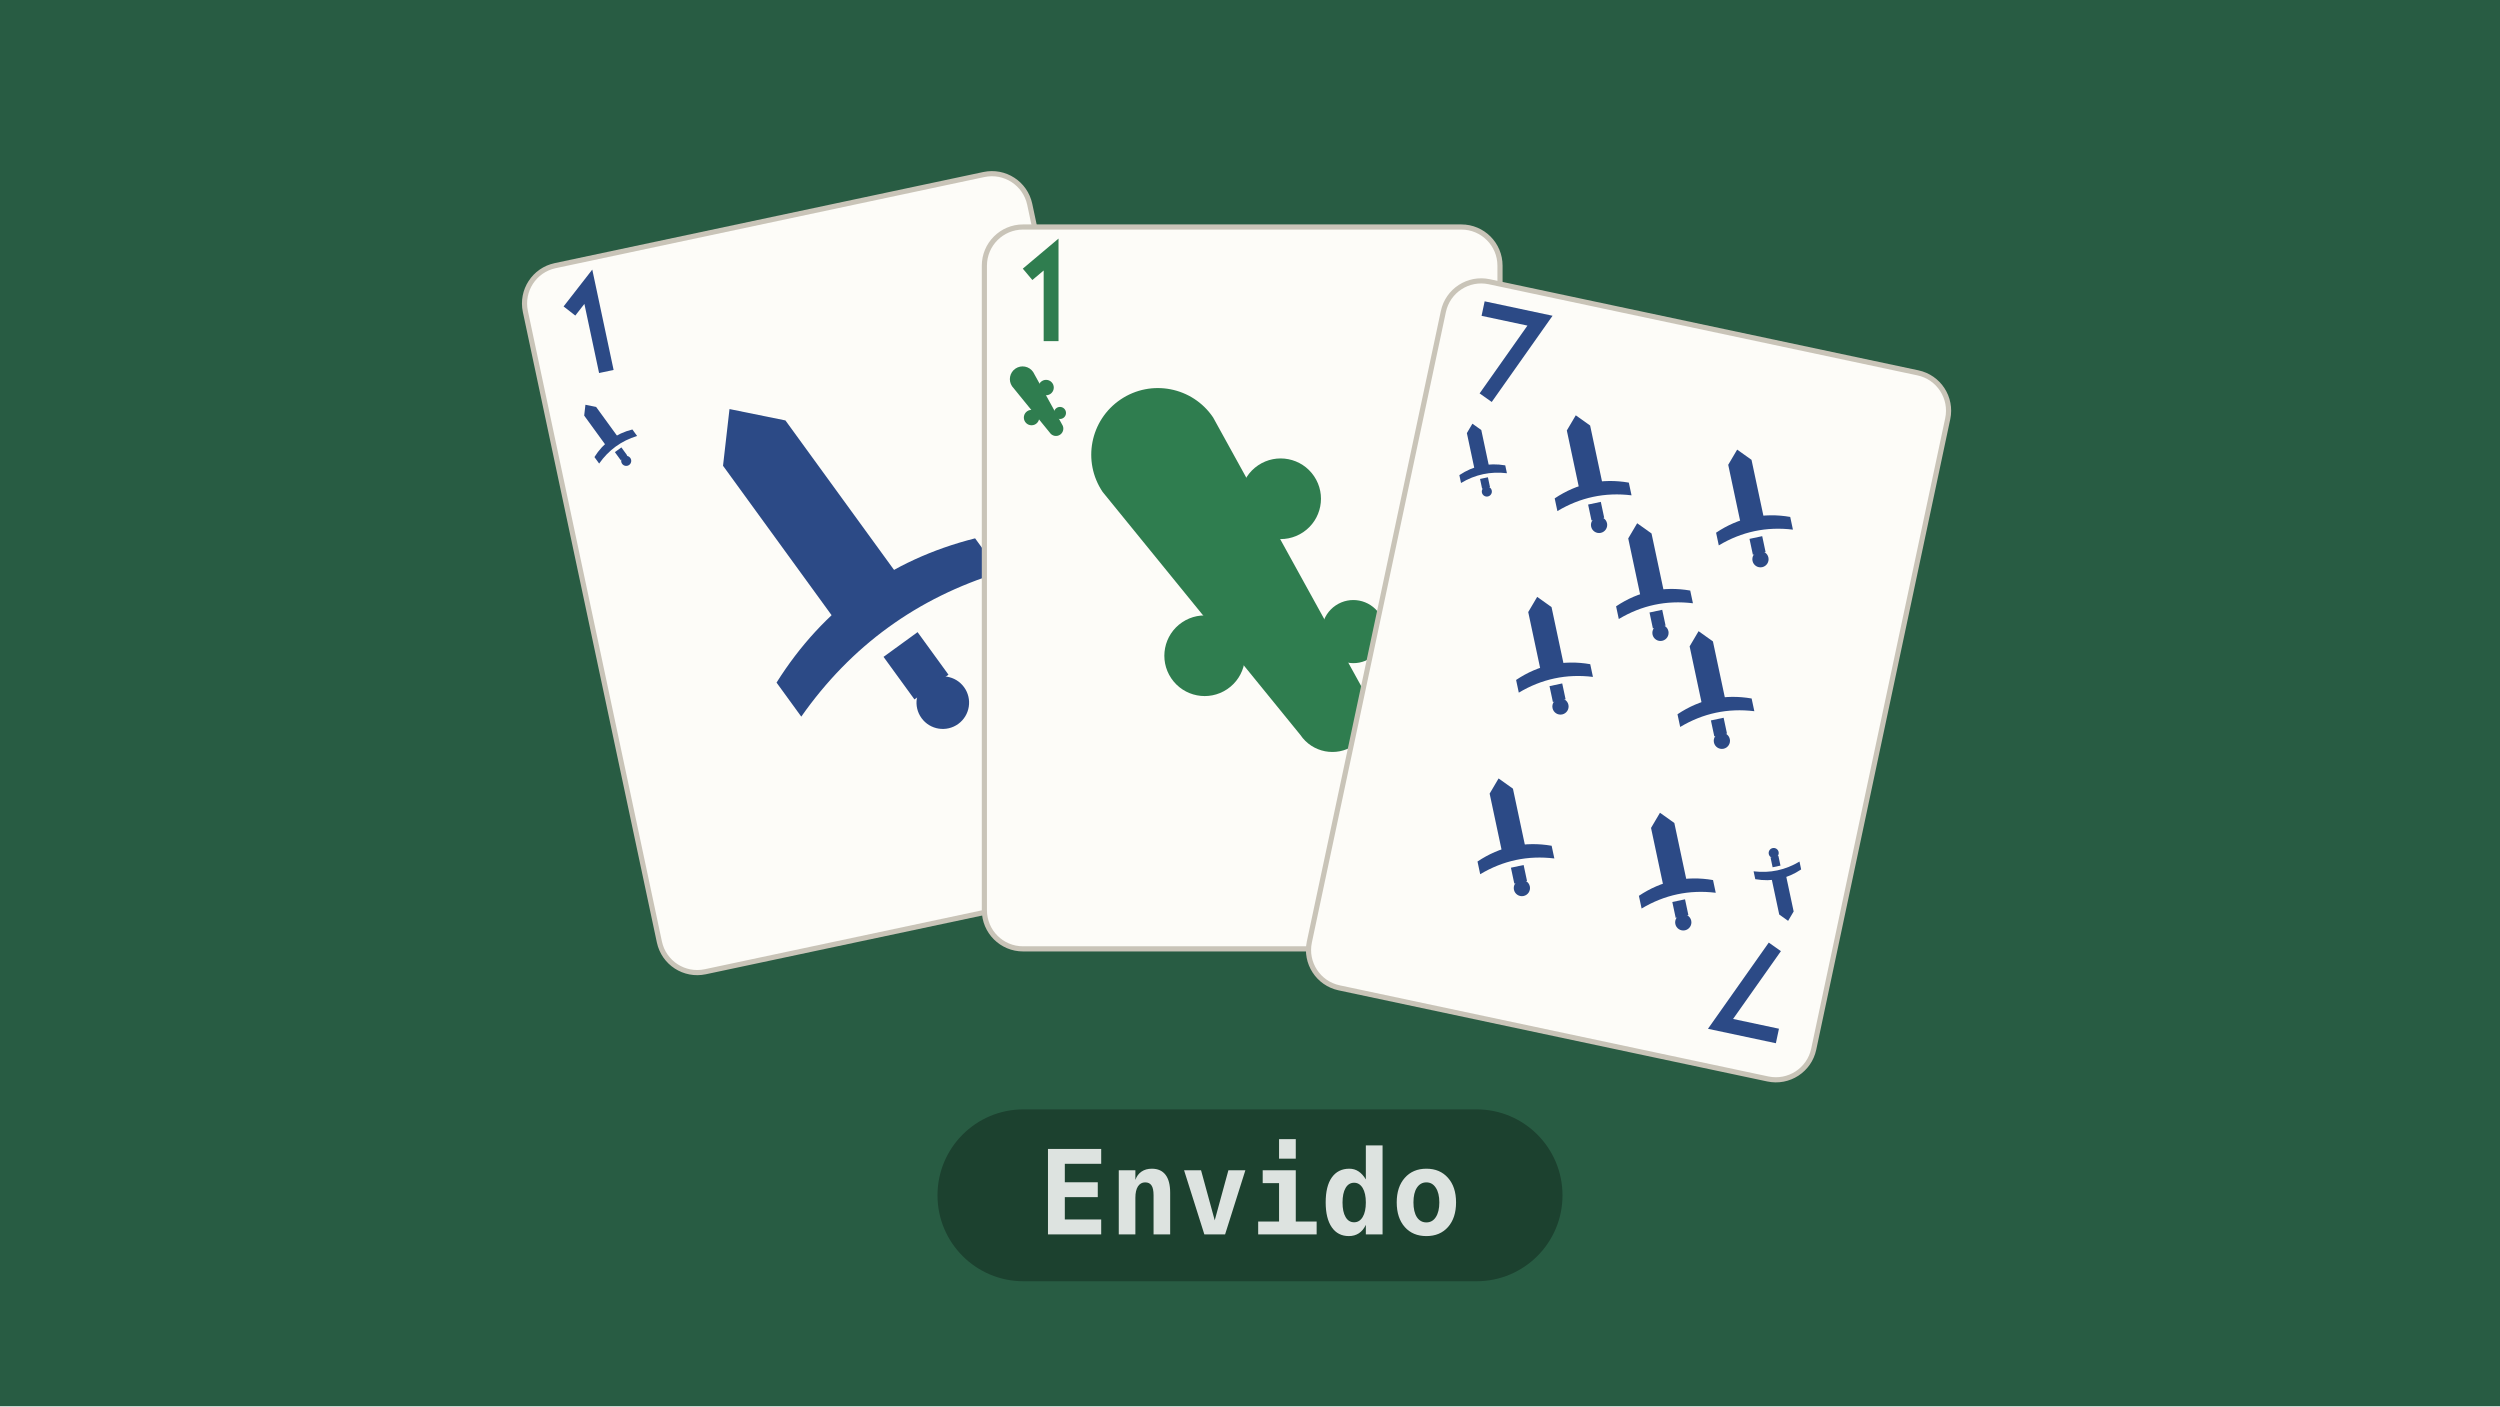
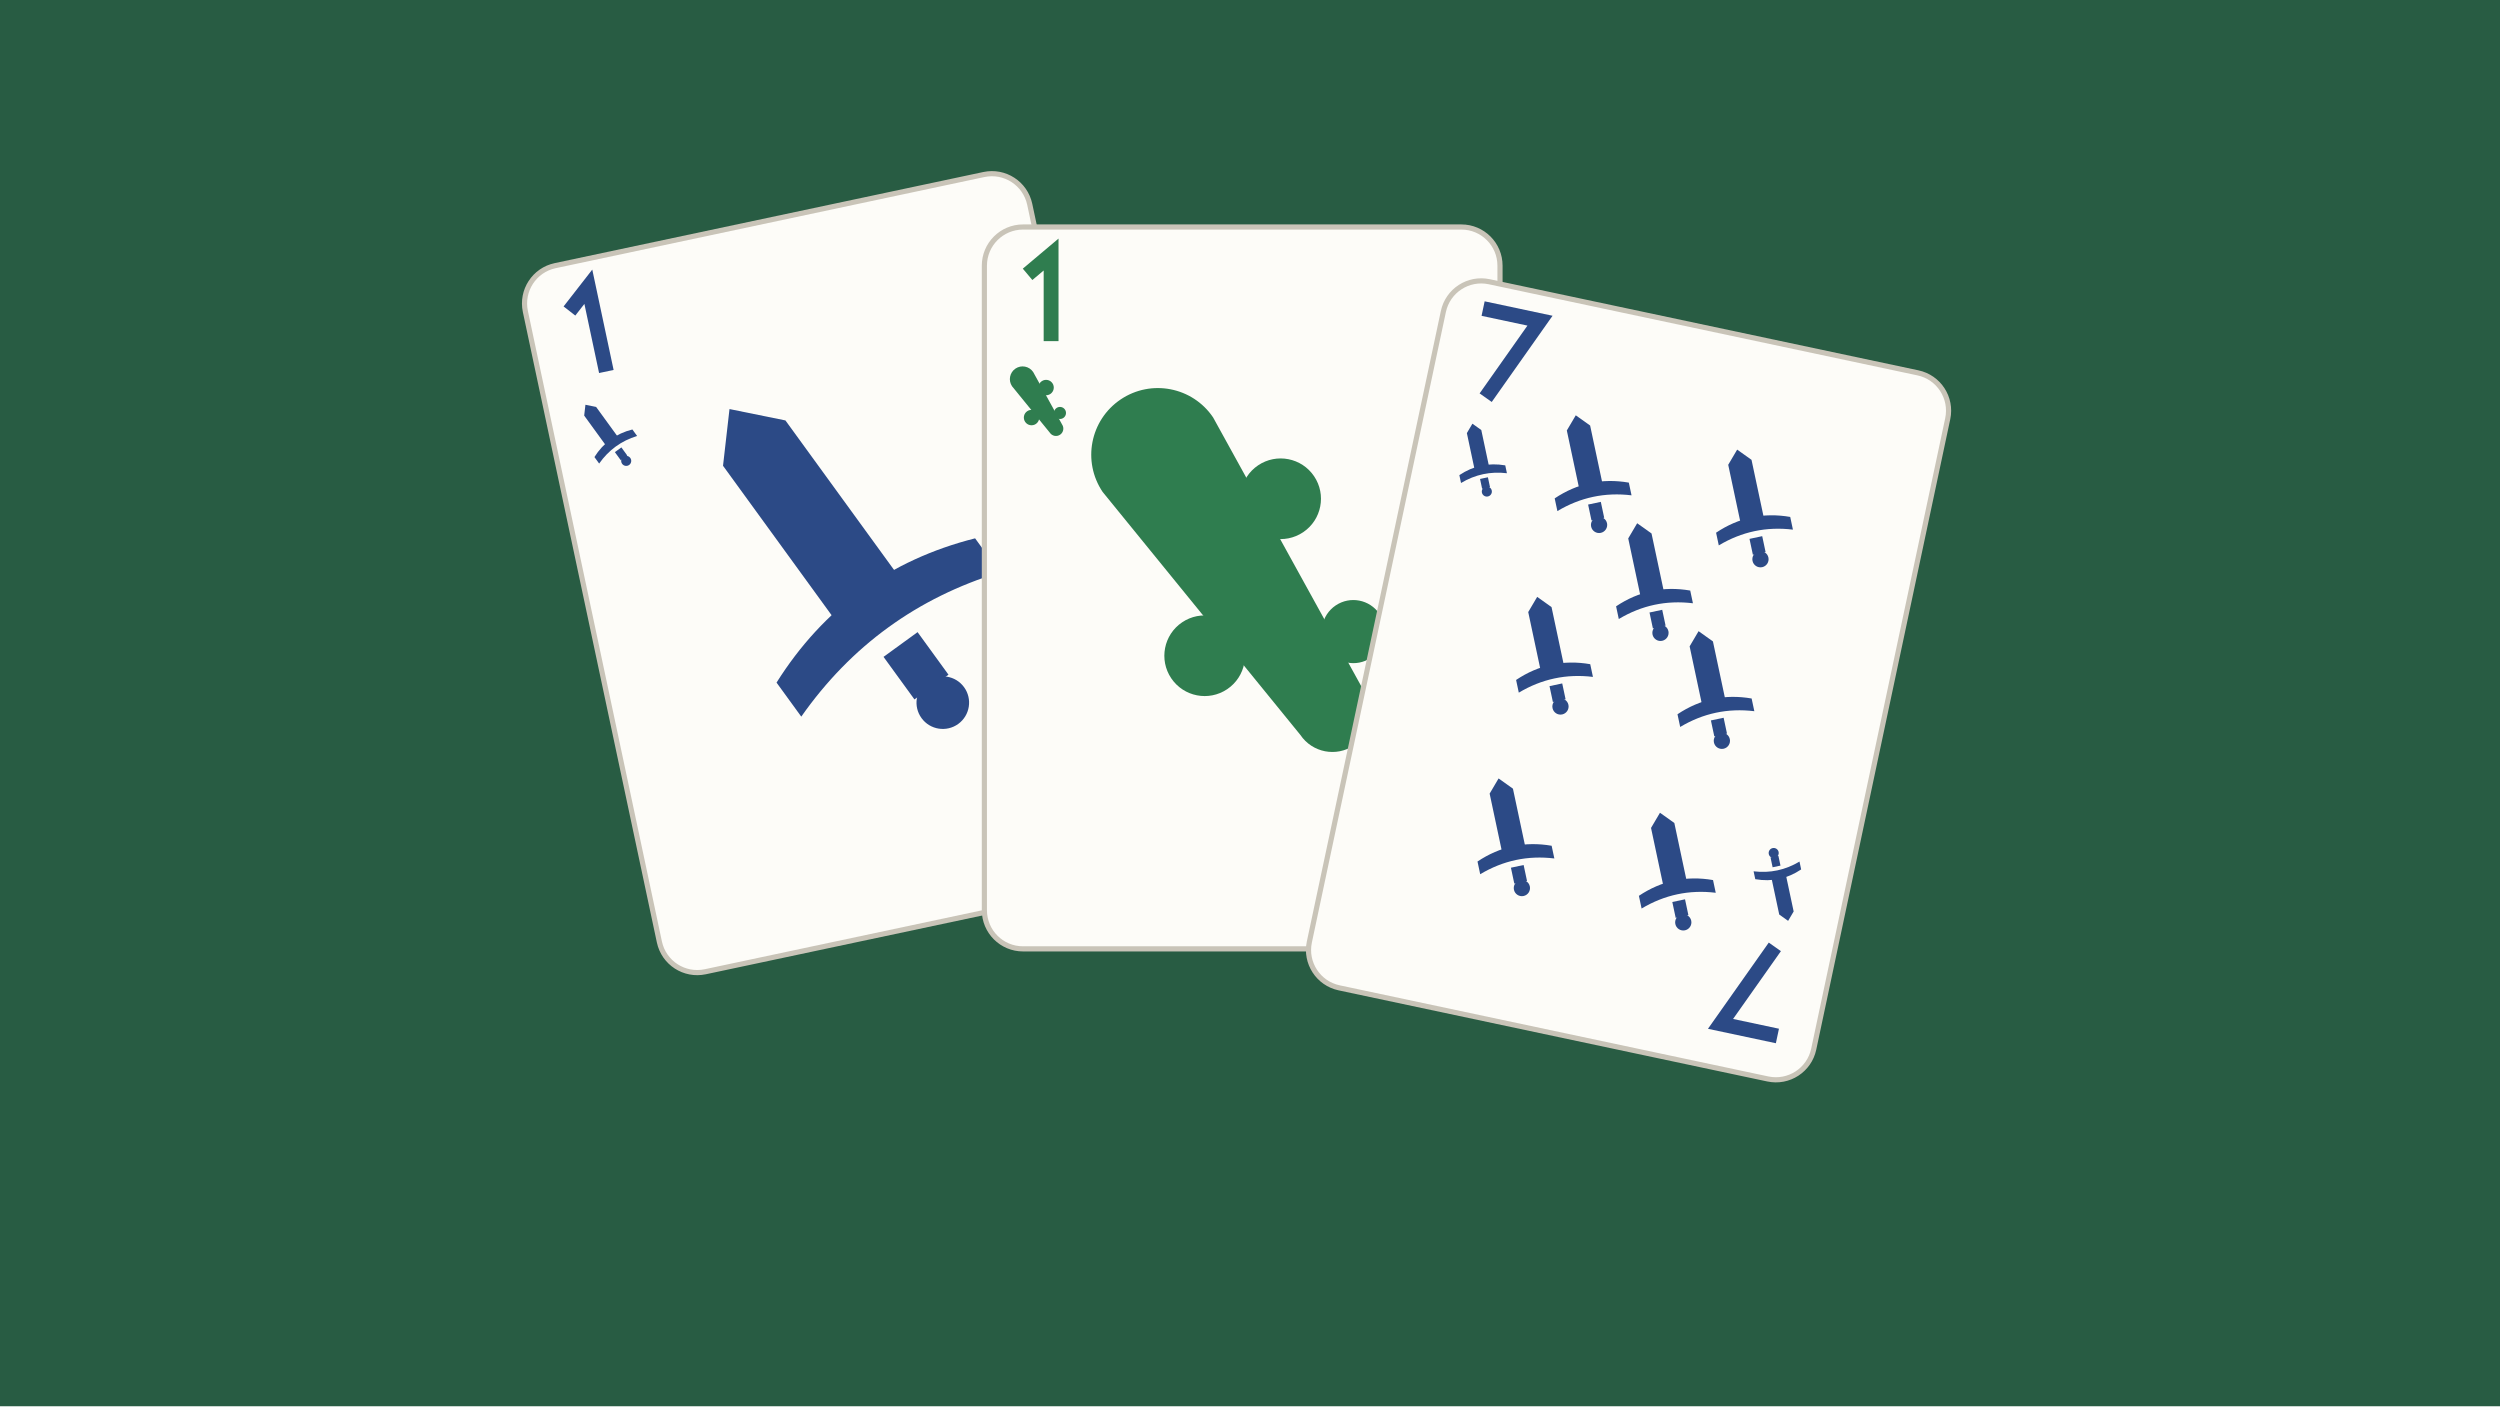
<svg xmlns="http://www.w3.org/2000/svg" width="320" height="180" viewBox="0 0 320 180">
  <defs>
    <symbol id="zc-e-2" overflow="visible">
      <g transform="rotate(-24)">
        <path d="M0-11 2.2-8.6V3.2H-2.2V-8.6z" />
        <path d="M-7 3.2Q0 0.4 7 3.2V5.6Q0 3.2-7 5.6z" />
        <path d="M-1.2 5.6H1.2V8.6H-1.2z" />
        <circle cy="9.7" r="1.5" />
      </g>
    </symbol>
    <symbol id="zc-e-3" overflow="visible">
      <g transform="rotate(-34)">
        <path d="M-3.8-8.6a3.8 3.8 0 0 1 7.6 0L2.2 9.2a2.2 2.2 0 0 1-4.4 0z" />
        <circle cx="4.4" cy="-2.6" r="2.3" />
        <circle cx="-4.2" cy="2.4" r="2.3" />
        <circle cx="3.6" cy="6" r="1.8" />
      </g>
    </symbol>
  </defs>
  <rect width="320" height="180" fill="#285c43" />
  <g transform="translate(66 34) rotate(-12) scale(0.66)">
    <rect y="1.6" width="100" height="140" rx="7.5" fill="#fdfcf8" stroke="#c9c4b8" />
    <svg width="100" height="140" viewBox="0 0 100 140" fill="currentColor" aria-hidden="true" style="color:#2c4a86">
      <g class="zc-idx-std">
        <path transform="translate(6.94 6.94) scale(1.2)" d="M1.2 3.2 5 0V14" fill="none" stroke="currentColor" stroke-width="2.4" stroke-linejoin="miter" stroke-miterlimit="4" />
        <g transform="translate(10.54 35.74) scale(0.65)">
          <use href="#zc-e-2" />
        </g>
      </g>
      <g class="zc-idx-std" transform="rotate(180 50 70)">
        <path transform="translate(6.94 6.94) scale(1.2)" d="M1.2 3.2 5 0V14" fill="none" stroke="currentColor" stroke-width="2.4" stroke-linejoin="miter" stroke-miterlimit="4" />
        <g transform="translate(10.54 35.74) scale(0.65)">
          <use href="#zc-e-2" />
        </g>
      </g>
      <g class="zc-idx-row" display="none">
        <path transform="translate(8.52 8.52) scale(2.1)" d="M1.2 3.2 5 0V14" fill="none" stroke="currentColor" stroke-width="2.4" stroke-linejoin="miter" stroke-miterlimit="4" />
        <g transform="translate(63 23) scale(1.25)">
          <use href="#zc-e-2" />
        </g>
      </g>
      <g class="zc-big">
        <g transform="translate(50 70) scale(3.4)">
          <use href="#zc-e-2" />
        </g>
      </g>
      <g class="zc-small" display="none">
        <g transform="translate(50 92) scale(3.1)">
          <use href="#zc-e-2" />
        </g>
      </g>
    </svg>
  </g>
  <g transform="translate(126 28) scale(0.66)">
    <rect y="1.6" width="100" height="140" rx="7.5" fill="#fdfcf8" stroke="#c9c4b8" />
    <svg width="100" height="140" viewBox="0 0 100 140" fill="currentColor" aria-hidden="true" style="color:#2f7d4f">
      <g class="zc-idx-std">
        <path transform="translate(6.94 6.94) scale(1.2)" d="M1.2 3.2 5 0V14" fill="none" stroke="currentColor" stroke-width="2.4" stroke-linejoin="miter" stroke-miterlimit="4" />
        <g transform="translate(10.54 35.74) scale(0.65)">
          <use href="#zc-e-3" />
        </g>
      </g>
      <g class="zc-idx-std" transform="rotate(180 50 70)">
        <path transform="translate(6.94 6.94) scale(1.2)" d="M1.2 3.2 5 0V14" fill="none" stroke="currentColor" stroke-width="2.4" stroke-linejoin="miter" stroke-miterlimit="4" />
        <g transform="translate(10.54 35.74) scale(0.65)">
          <use href="#zc-e-3" />
        </g>
      </g>
      <g class="zc-idx-row" display="none">
        <path transform="translate(8.52 8.52) scale(2.1)" d="M1.2 3.2 5 0V14" fill="none" stroke="currentColor" stroke-width="2.4" stroke-linejoin="miter" stroke-miterlimit="4" />
        <g transform="translate(63 23) scale(1.25)">
          <use href="#zc-e-3" />
        </g>
      </g>
      <g class="zc-big">
        <g transform="translate(50 70) scale(3.4)">
          <use href="#zc-e-3" />
        </g>
      </g>
      <g class="zc-small" display="none">
        <g transform="translate(50 92) scale(3.1)">
          <use href="#zc-e-3" />
        </g>
      </g>
    </svg>
  </g>
  <g transform="translate(186 34) rotate(12) scale(0.66)">
    <rect y="1.6" width="100" height="140" rx="7.5" fill="#fdfcf8" stroke="#c9c4b8" />
    <svg width="100" height="140" viewBox="0 0 100 140" fill="currentColor" aria-hidden="true" style="color:#2c4a86">
      <g class="zc-idx-std">
        <path transform="translate(6.94 6.94) scale(1.2)" d="M.4 0H9.8L3.8 14" fill="none" stroke="currentColor" stroke-width="2.4" stroke-linejoin="miter" stroke-miterlimit="6" />
        <g transform="translate(12.94 35.74) scale(0.65)">
          <use href="#zc-e-2" />
        </g>
      </g>
      <g class="zc-idx-std" transform="rotate(180 50 70)">
        <path transform="translate(6.94 6.94) scale(1.2)" d="M.4 0H9.8L3.8 14" fill="none" stroke="currentColor" stroke-width="2.4" stroke-linejoin="miter" stroke-miterlimit="6" />
        <g transform="translate(12.94 35.74) scale(0.65)">
          <use href="#zc-e-2" />
        </g>
      </g>
      <g class="zc-idx-row" display="none">
        <path transform="translate(8.52 8.52) scale(2.1)" d="M.4 0H9.8L3.8 14" fill="none" stroke="currentColor" stroke-width="2.4" stroke-linejoin="miter" stroke-miterlimit="6" />
        <g transform="translate(63 23) scale(1.25)">
          <use href="#zc-e-2" />
        </g>
      </g>
      <g class="zc-big">
        <g transform="translate(34 34) scale(1.05)">
          <use href="#zc-e-2" />
        </g>
        <g transform="translate(66 34) scale(1.05)">
          <use href="#zc-e-2" />
        </g>
        <g transform="translate(34 70) scale(1.05)">
          <use href="#zc-e-2" />
        </g>
        <g transform="translate(66 70) scale(1.05)">
          <use href="#zc-e-2" />
        </g>
        <g transform="translate(34 106) scale(1.05)">
          <use href="#zc-e-2" />
        </g>
        <g transform="translate(66 106) scale(1.05)">
          <use href="#zc-e-2" />
        </g>
        <g transform="translate(50 52) scale(1.05)">
          <use href="#zc-e-2" />
        </g>
      </g>
      <g class="zc-small" display="none">
        <g transform="translate(50 92) scale(3.1)">
          <use href="#zc-e-2" />
        </g>
      </g>
    </svg>
  </g>
-   <rect x="120" y="142" width="80" height="22" rx="11" fill="rgba(0,0,0,0.3)" />
-   <text x="160" y="158" font-size="15" font-weight="700" text-anchor="middle" fill="rgba(255,255,255,0.85)" font-family="ui-monospace,Menlo,monospace">Envido</text>
</svg>
